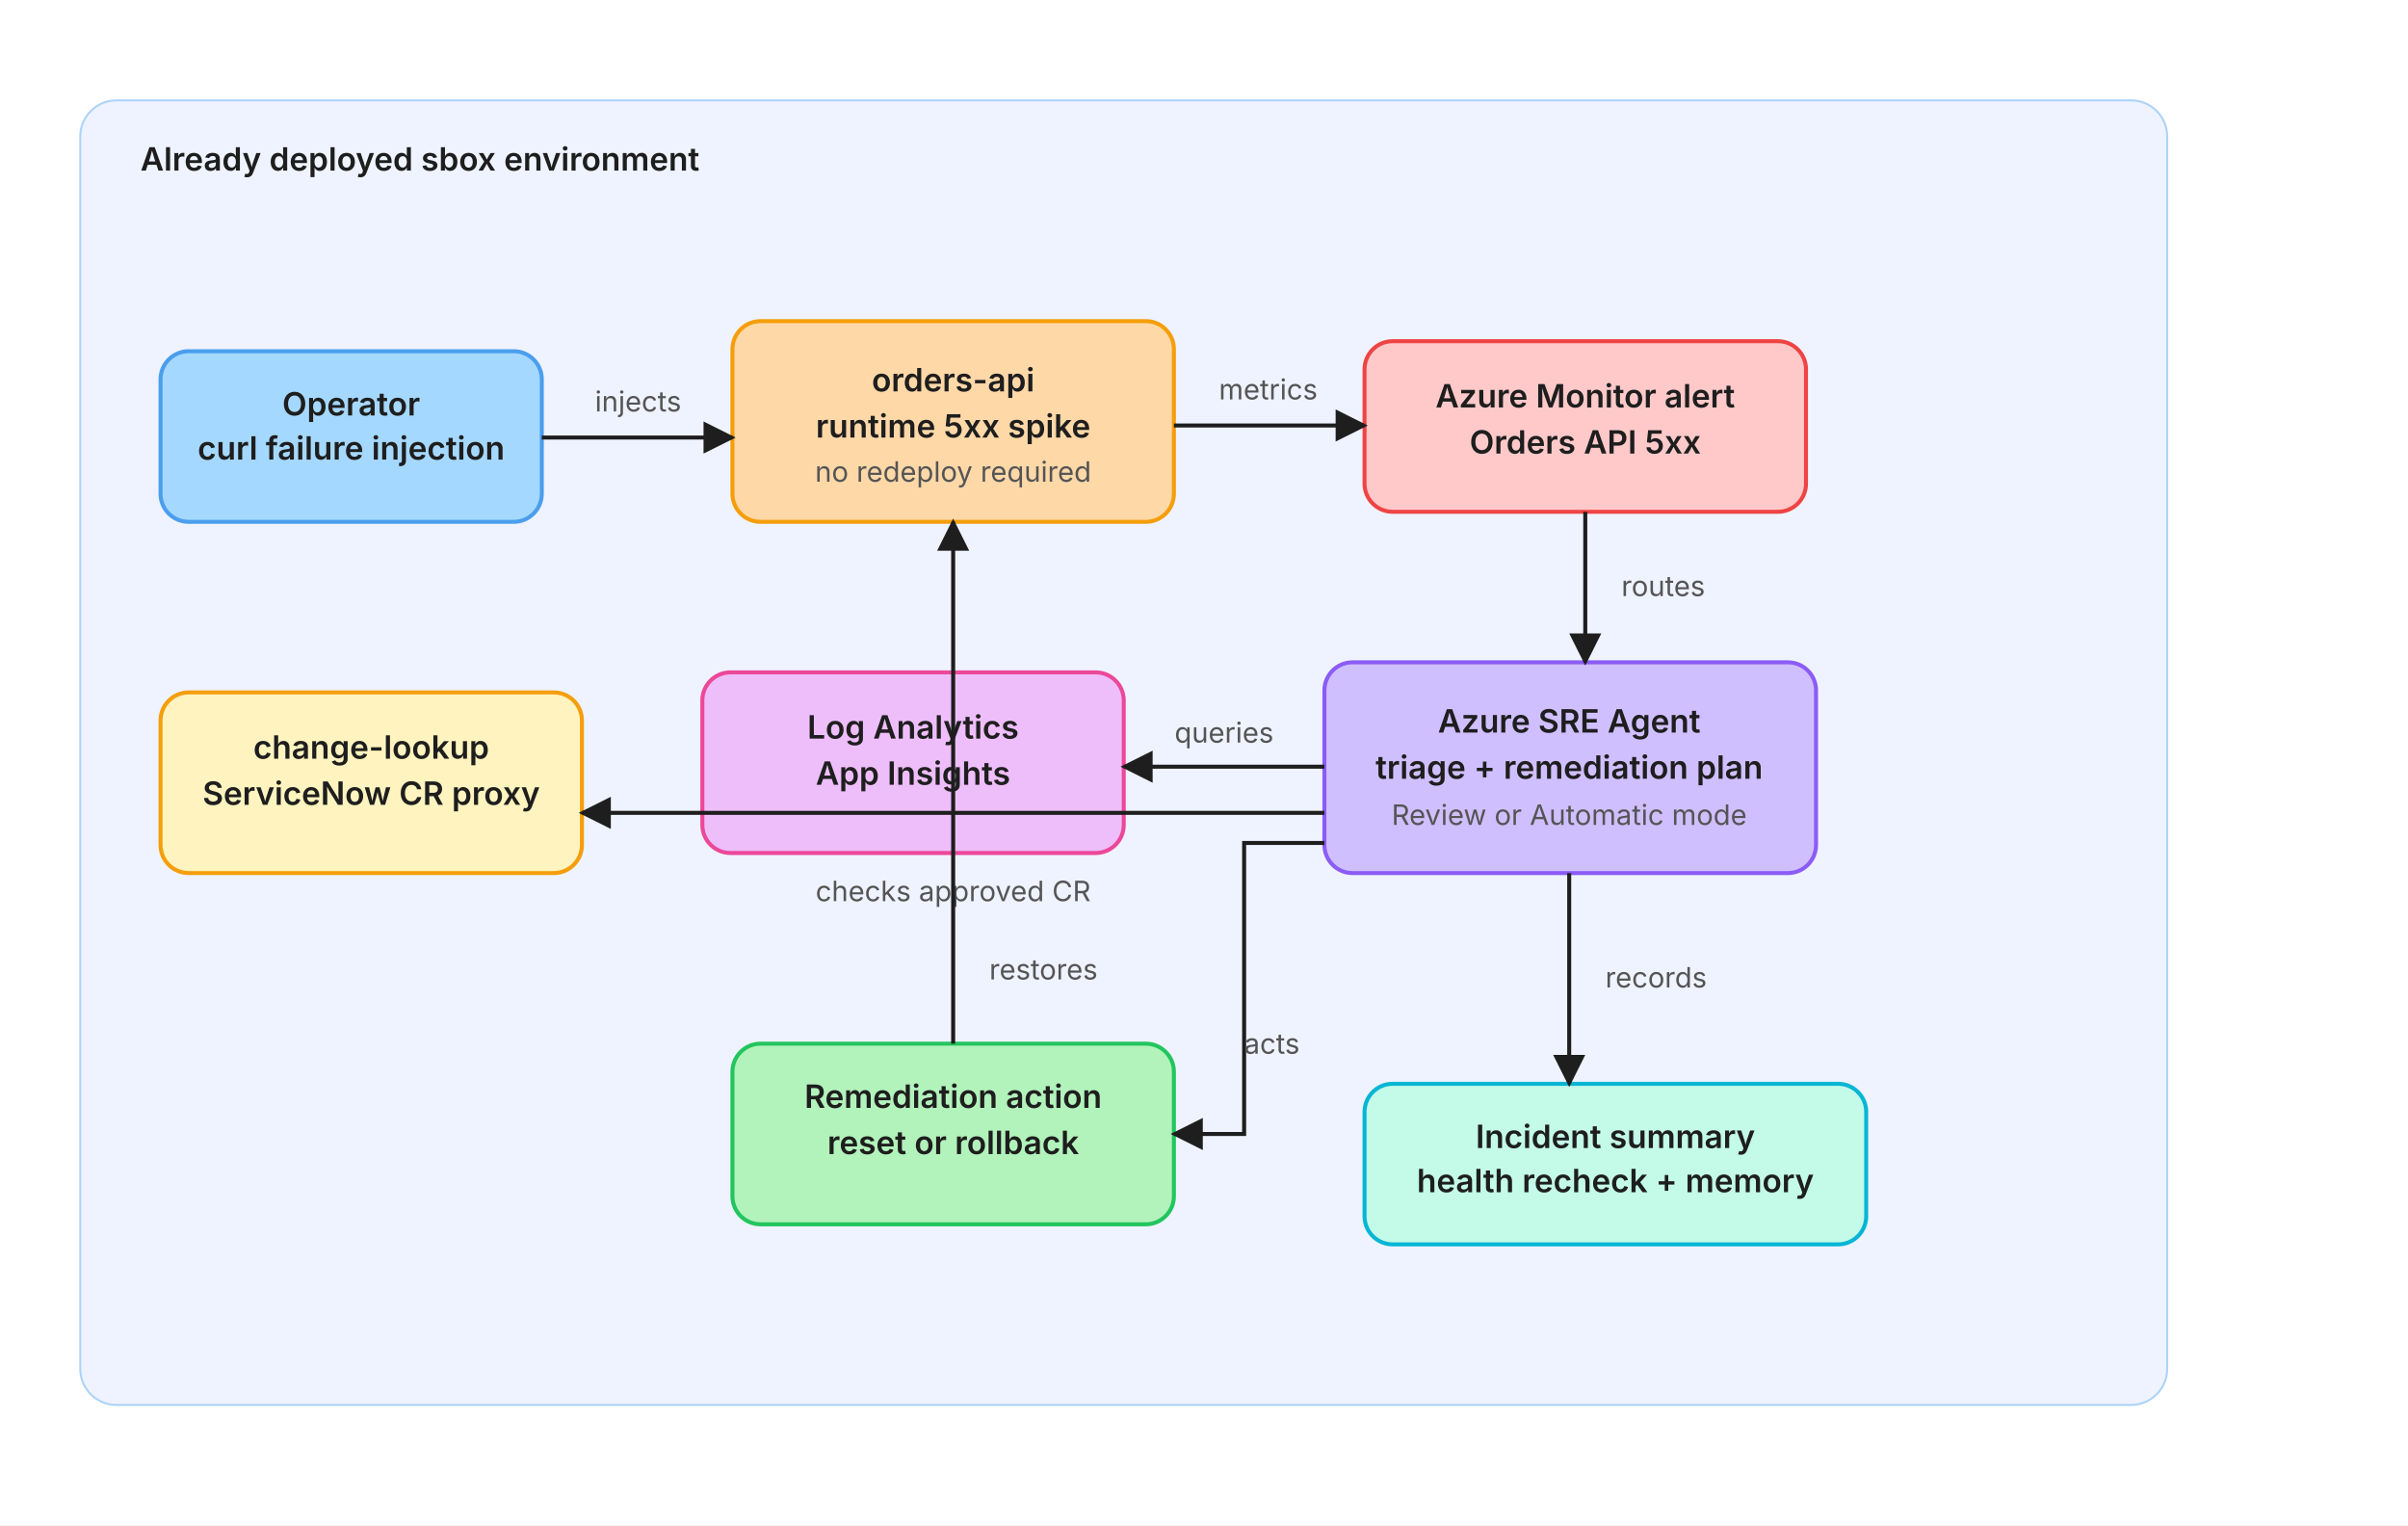
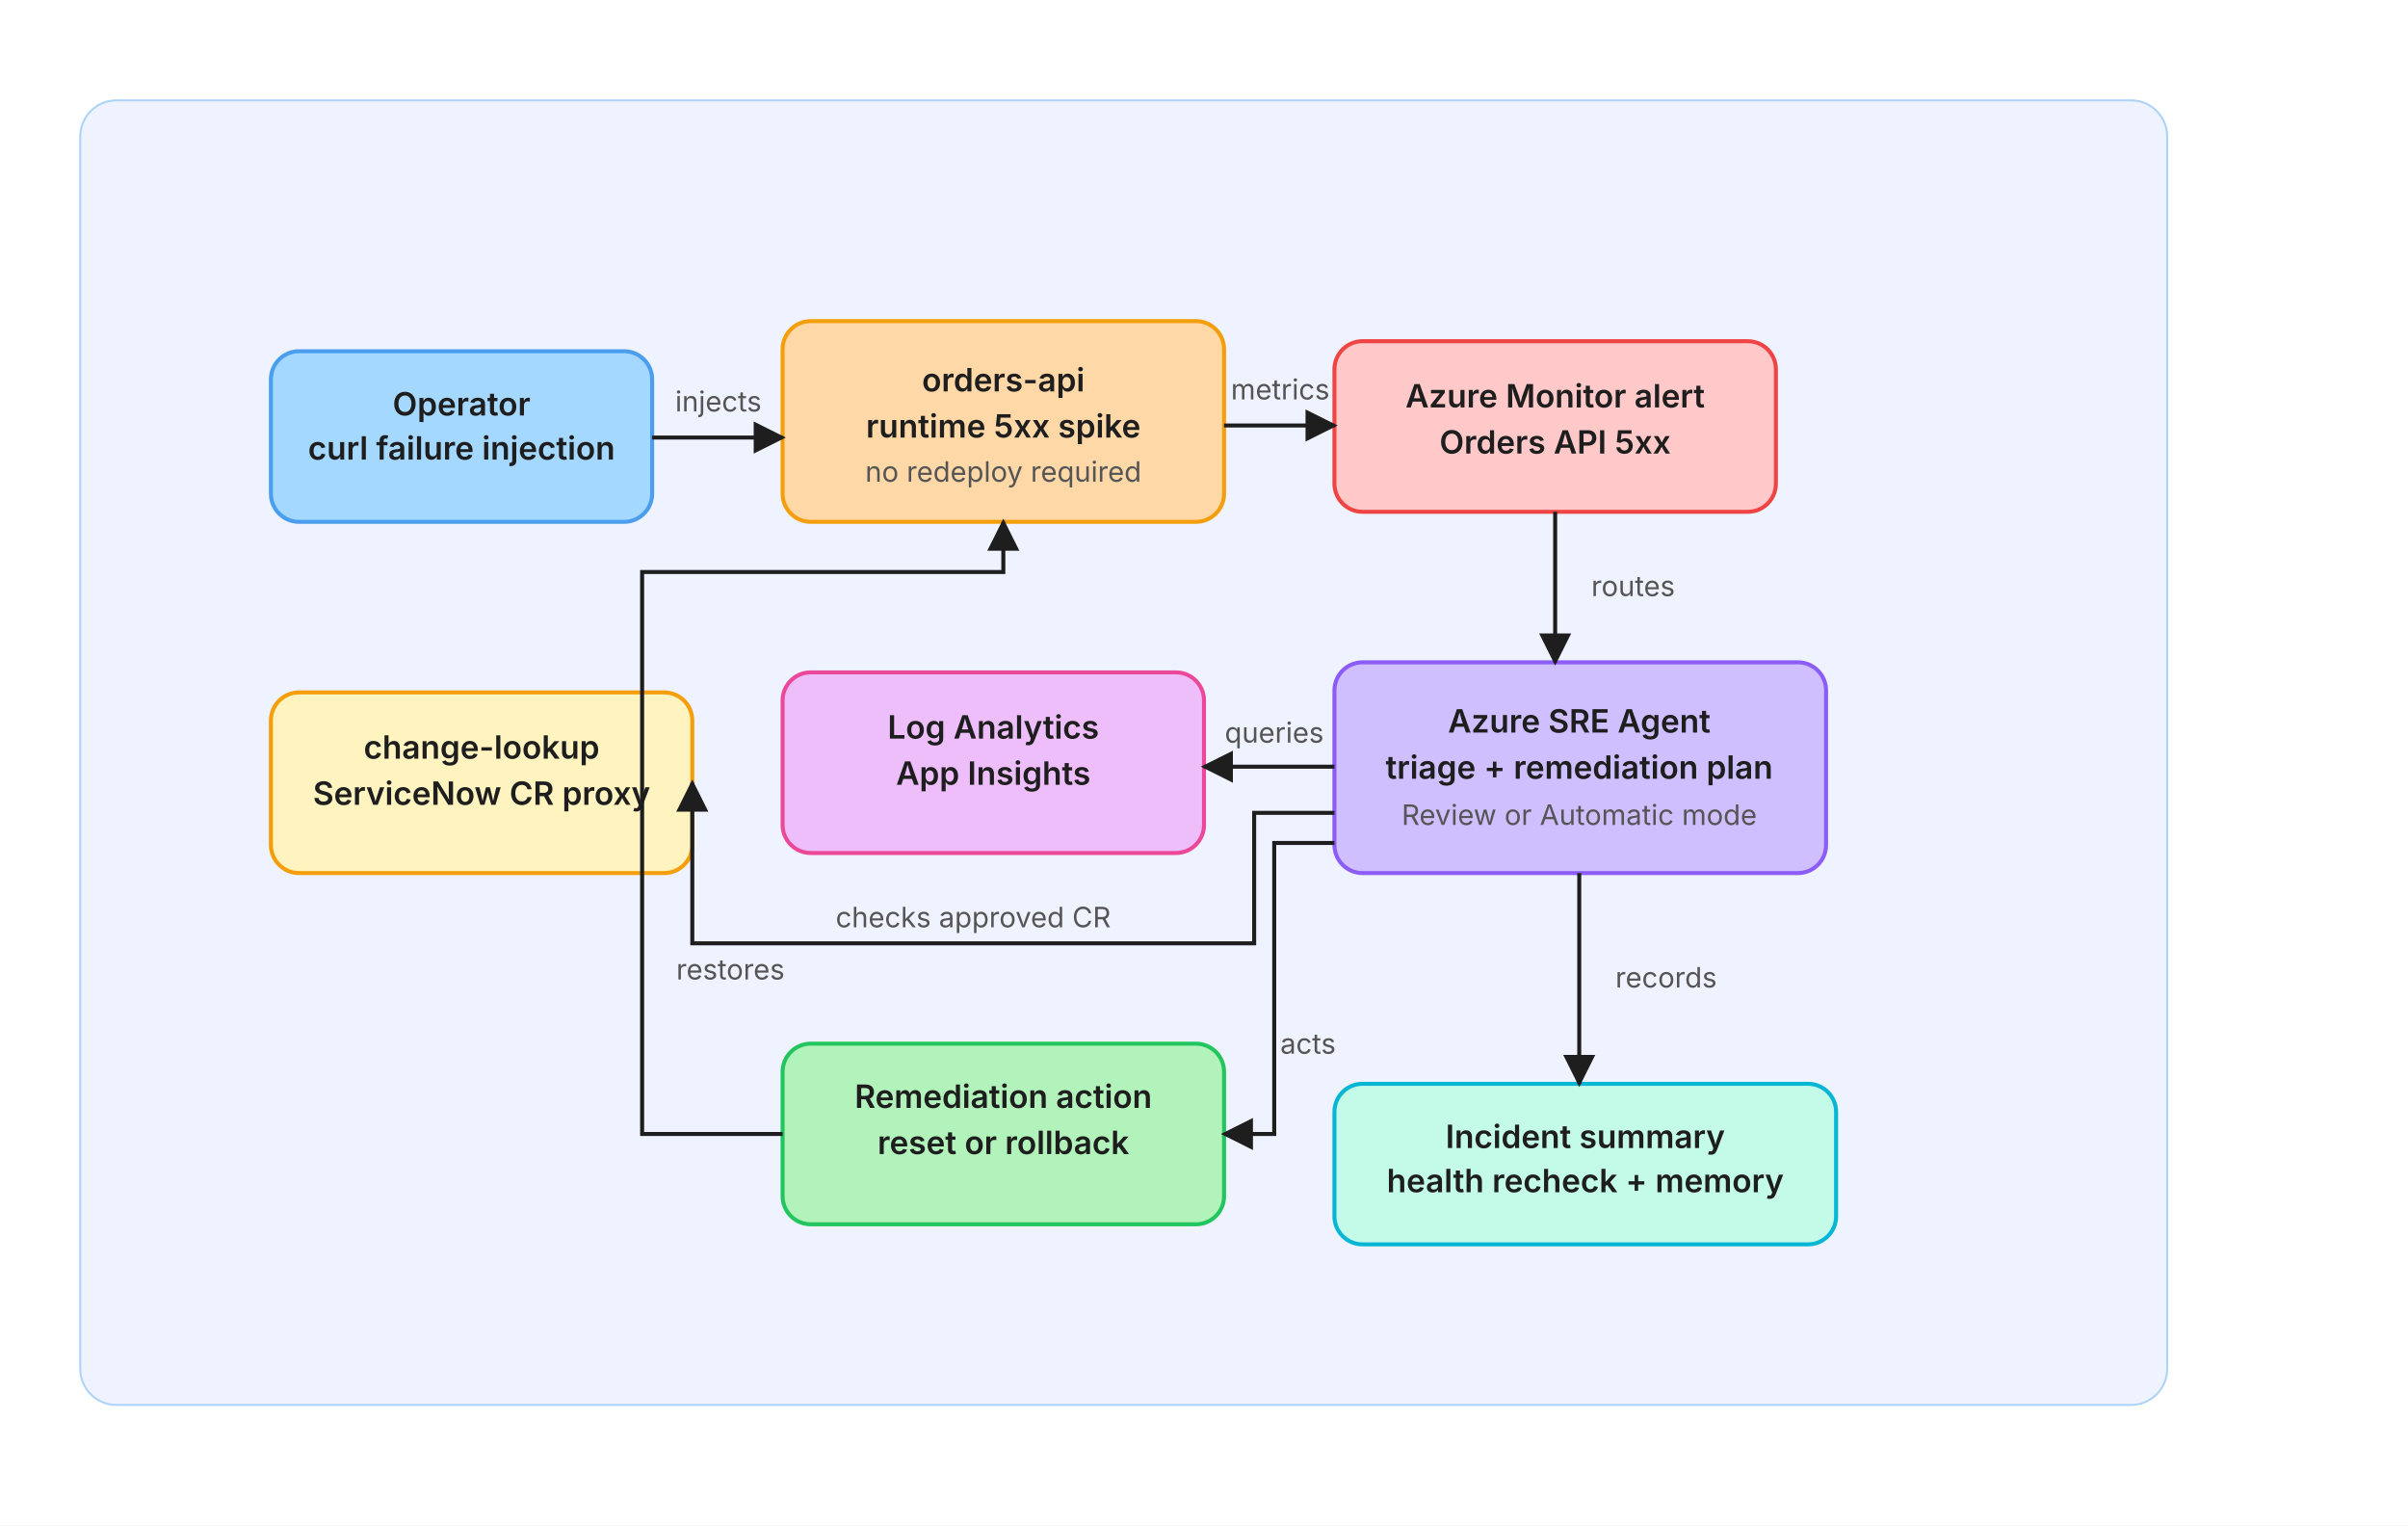
<svg xmlns="http://www.w3.org/2000/svg" width="1200" height="760" viewBox="0 0 1200 760" role="img" aria-labelledby="title desc">
  <defs>
    <marker id="arrow" viewBox="0 0 10 10" refX="9" refY="5" markerWidth="8" markerHeight="8" orient="auto-start-reverse">
      <path d="M 0 0 L 10 5 L 0 10 z" fill="#1e1e1e" />
    </marker>
    <style>
      text { font-family: Inter, Arial, sans-serif; fill: #1e1e1e; }
      .label { font-size: 16px; font-weight: 600; }
      .small { font-size: 14px; fill: #555; }
      .box { stroke-width: 2; rx: 14; ry: 14; }
      .line { stroke: #1e1e1e; stroke-width: 2; fill: none; marker-end: url(#arrow); }
    </style>
  </defs>
  <rect width="1200" height="760" fill="#fff" />
  <rect x="40" y="50" width="1040" height="650" rx="18" fill="#dbe4ff" stroke="#4a9eed" opacity=".45" />
-   <text x="70" y="85" class="label" fill="#4a9eed">Already deployed sbox environment</text>
-   <rect class="box" x="80" y="175" width="190" height="85" fill="#a5d8ff" stroke="#4a9eed" />
-   <text x="175" y="207" text-anchor="middle" class="label">Operator</text>
-   <text x="175" y="229" text-anchor="middle" class="label">curl failure injection</text>
-   <rect class="box" x="365" y="160" width="220" height="100" fill="#ffd8a8" stroke="#f59e0b" />
-   <text x="475" y="195" text-anchor="middle" class="label">orders-api</text>
-   <text x="475" y="218" text-anchor="middle" class="label">runtime 5xx spike</text>
-   <text x="475" y="240" text-anchor="middle" class="small">no redeploy required</text>
-   <rect class="box" x="680" y="170" width="220" height="85" fill="#ffc9c9" stroke="#ef4444" />
-   <text x="790" y="203" text-anchor="middle" class="label">Azure Monitor alert</text>
-   <text x="790" y="226" text-anchor="middle" class="label">Orders API 5xx</text>
-   <rect class="box" x="660" y="330" width="245" height="105" fill="#d0bfff" stroke="#8b5cf6" />
-   <text x="782" y="365" text-anchor="middle" class="label">Azure SRE Agent</text>
-   <text x="782" y="388" text-anchor="middle" class="label">triage + remediation plan</text>
-   <text x="782" y="411" text-anchor="middle" class="small">Review or Automatic mode</text>
-   <rect class="box" x="350" y="335" width="210" height="90" fill="#eebefa" stroke="#ec4899" />
-   <text x="455" y="368" text-anchor="middle" class="label">Log Analytics</text>
-   <text x="455" y="391" text-anchor="middle" class="label">App Insights</text>
-   <rect class="box" x="80" y="345" width="210" height="90" fill="#fff3bf" stroke="#f59e0b" />
-   <text x="185" y="378" text-anchor="middle" class="label">change-lookup</text>
-   <text x="185" y="401" text-anchor="middle" class="label">ServiceNow CR proxy</text>
-   <rect class="box" x="365" y="520" width="220" height="90" fill="#b2f2bb" stroke="#22c55e" />
-   <text x="475" y="552" text-anchor="middle" class="label">Remediation action</text>
-   <text x="475" y="575" text-anchor="middle" class="label">reset or rollback</text>
-   <rect class="box" x="680" y="540" width="250" height="80" fill="#c3fae8" stroke="#06b6d4" />
-   <text x="805" y="572" text-anchor="middle" class="label">Incident summary</text>
-   <text x="805" y="594" text-anchor="middle" class="label">health recheck + memory</text>
-   <path class="line" d="M270 218 H365" />
-   <text x="318" y="205" text-anchor="middle" class="small">injects</text>
-   <path class="line" d="M585 212 H680" />
-   <text x="632" y="199" text-anchor="middle" class="small">metrics</text>
-   <path class="line" d="M790 255 V330" />
-   <text x="808" y="297" class="small">routes</text>
-   <path class="line" d="M660 382 H560" />
-   <text x="610" y="370" text-anchor="middle" class="small">queries</text>
-   <path class="line" d="M660 405 H290" />
-   <text x="475" y="449" text-anchor="middle" class="small">checks approved CR</text>
-   <path class="line" d="M660 420 H620 V565 H585" />
-   <text x="620" y="525" class="small">acts</text>
-   <path class="line" d="M475 520 V260" />
-   <text x="493" y="488" class="small">restores</text>
-   <path class="line" d="M782 435 V540" />
-   <text x="800" y="492" class="small">records</text>
+   <rect class="box" x="135" y="175" width="190" height="85" fill="#a5d8ff" stroke="#4a9eed" />
+   <text x="230" y="207" text-anchor="middle" class="label">Operator</text>
+   <text x="230" y="229" text-anchor="middle" class="label">curl failure injection</text>
+   <rect class="box" x="390" y="160" width="220" height="100" fill="#ffd8a8" stroke="#f59e0b" />
+   <text x="500" y="195" text-anchor="middle" class="label">orders-api</text>
+   <text x="500" y="218" text-anchor="middle" class="label">runtime 5xx spike</text>
+   <text x="500" y="240" text-anchor="middle" class="small">no redeploy required</text>
+   <rect class="box" x="665" y="170" width="220" height="85" fill="#ffc9c9" stroke="#ef4444" />
+   <text x="775" y="203" text-anchor="middle" class="label">Azure Monitor alert</text>
+   <text x="775" y="226" text-anchor="middle" class="label">Orders API 5xx</text>
+   <rect class="box" x="665" y="330" width="245" height="105" fill="#d0bfff" stroke="#8b5cf6" />
+   <text x="787" y="365" text-anchor="middle" class="label">Azure SRE Agent</text>
+   <text x="787" y="388" text-anchor="middle" class="label">triage + remediation plan</text>
+   <text x="787" y="411" text-anchor="middle" class="small">Review or Automatic mode</text>
+   <rect class="box" x="390" y="335" width="210" height="90" fill="#eebefa" stroke="#ec4899" />
+   <text x="495" y="368" text-anchor="middle" class="label">Log Analytics</text>
+   <text x="495" y="391" text-anchor="middle" class="label">App Insights</text>
+   <rect class="box" x="135" y="345" width="210" height="90" fill="#fff3bf" stroke="#f59e0b" />
+   <text x="240" y="378" text-anchor="middle" class="label">change-lookup</text>
+   <text x="240" y="401" text-anchor="middle" class="label">ServiceNow CR proxy</text>
+   <rect class="box" x="390" y="520" width="220" height="90" fill="#b2f2bb" stroke="#22c55e" />
+   <text x="500" y="552" text-anchor="middle" class="label">Remediation action</text>
+   <text x="500" y="575" text-anchor="middle" class="label">reset or rollback</text>
+   <rect class="box" x="665" y="540" width="250" height="80" fill="#c3fae8" stroke="#06b6d4" />
+   <text x="790" y="572" text-anchor="middle" class="label">Incident summary</text>
+   <text x="790" y="594" text-anchor="middle" class="label">health recheck + memory</text>
+   <path class="line" d="M325 218 H390" />
+   <text x="358" y="205" text-anchor="middle" class="small">injects</text>
+   <path class="line" d="M610 212 H665" />
+   <text x="638" y="199" text-anchor="middle" class="small">metrics</text>
+   <path class="line" d="M775 255 V330" />
+   <text x="793" y="297" class="small">routes</text>
+   <path class="line" d="M665 382 H600" />
+   <text x="635" y="370" text-anchor="middle" class="small">queries</text>
+   <path class="line" d="M665 405 H625 V470 H345 V390" />
+   <text x="485" y="462" text-anchor="middle" class="small">checks approved CR</text>
+   <path class="line" d="M665 420 H635 V565 H610" />
+   <text x="638" y="525" class="small">acts</text>
+   <path class="line" d="M390 565 H320 V285 H500 V260" />
+   <text x="337" y="488" class="small">restores</text>
+   <path class="line" d="M787 435 V540" />
+   <text x="805" y="492" class="small">records</text>
</svg>
